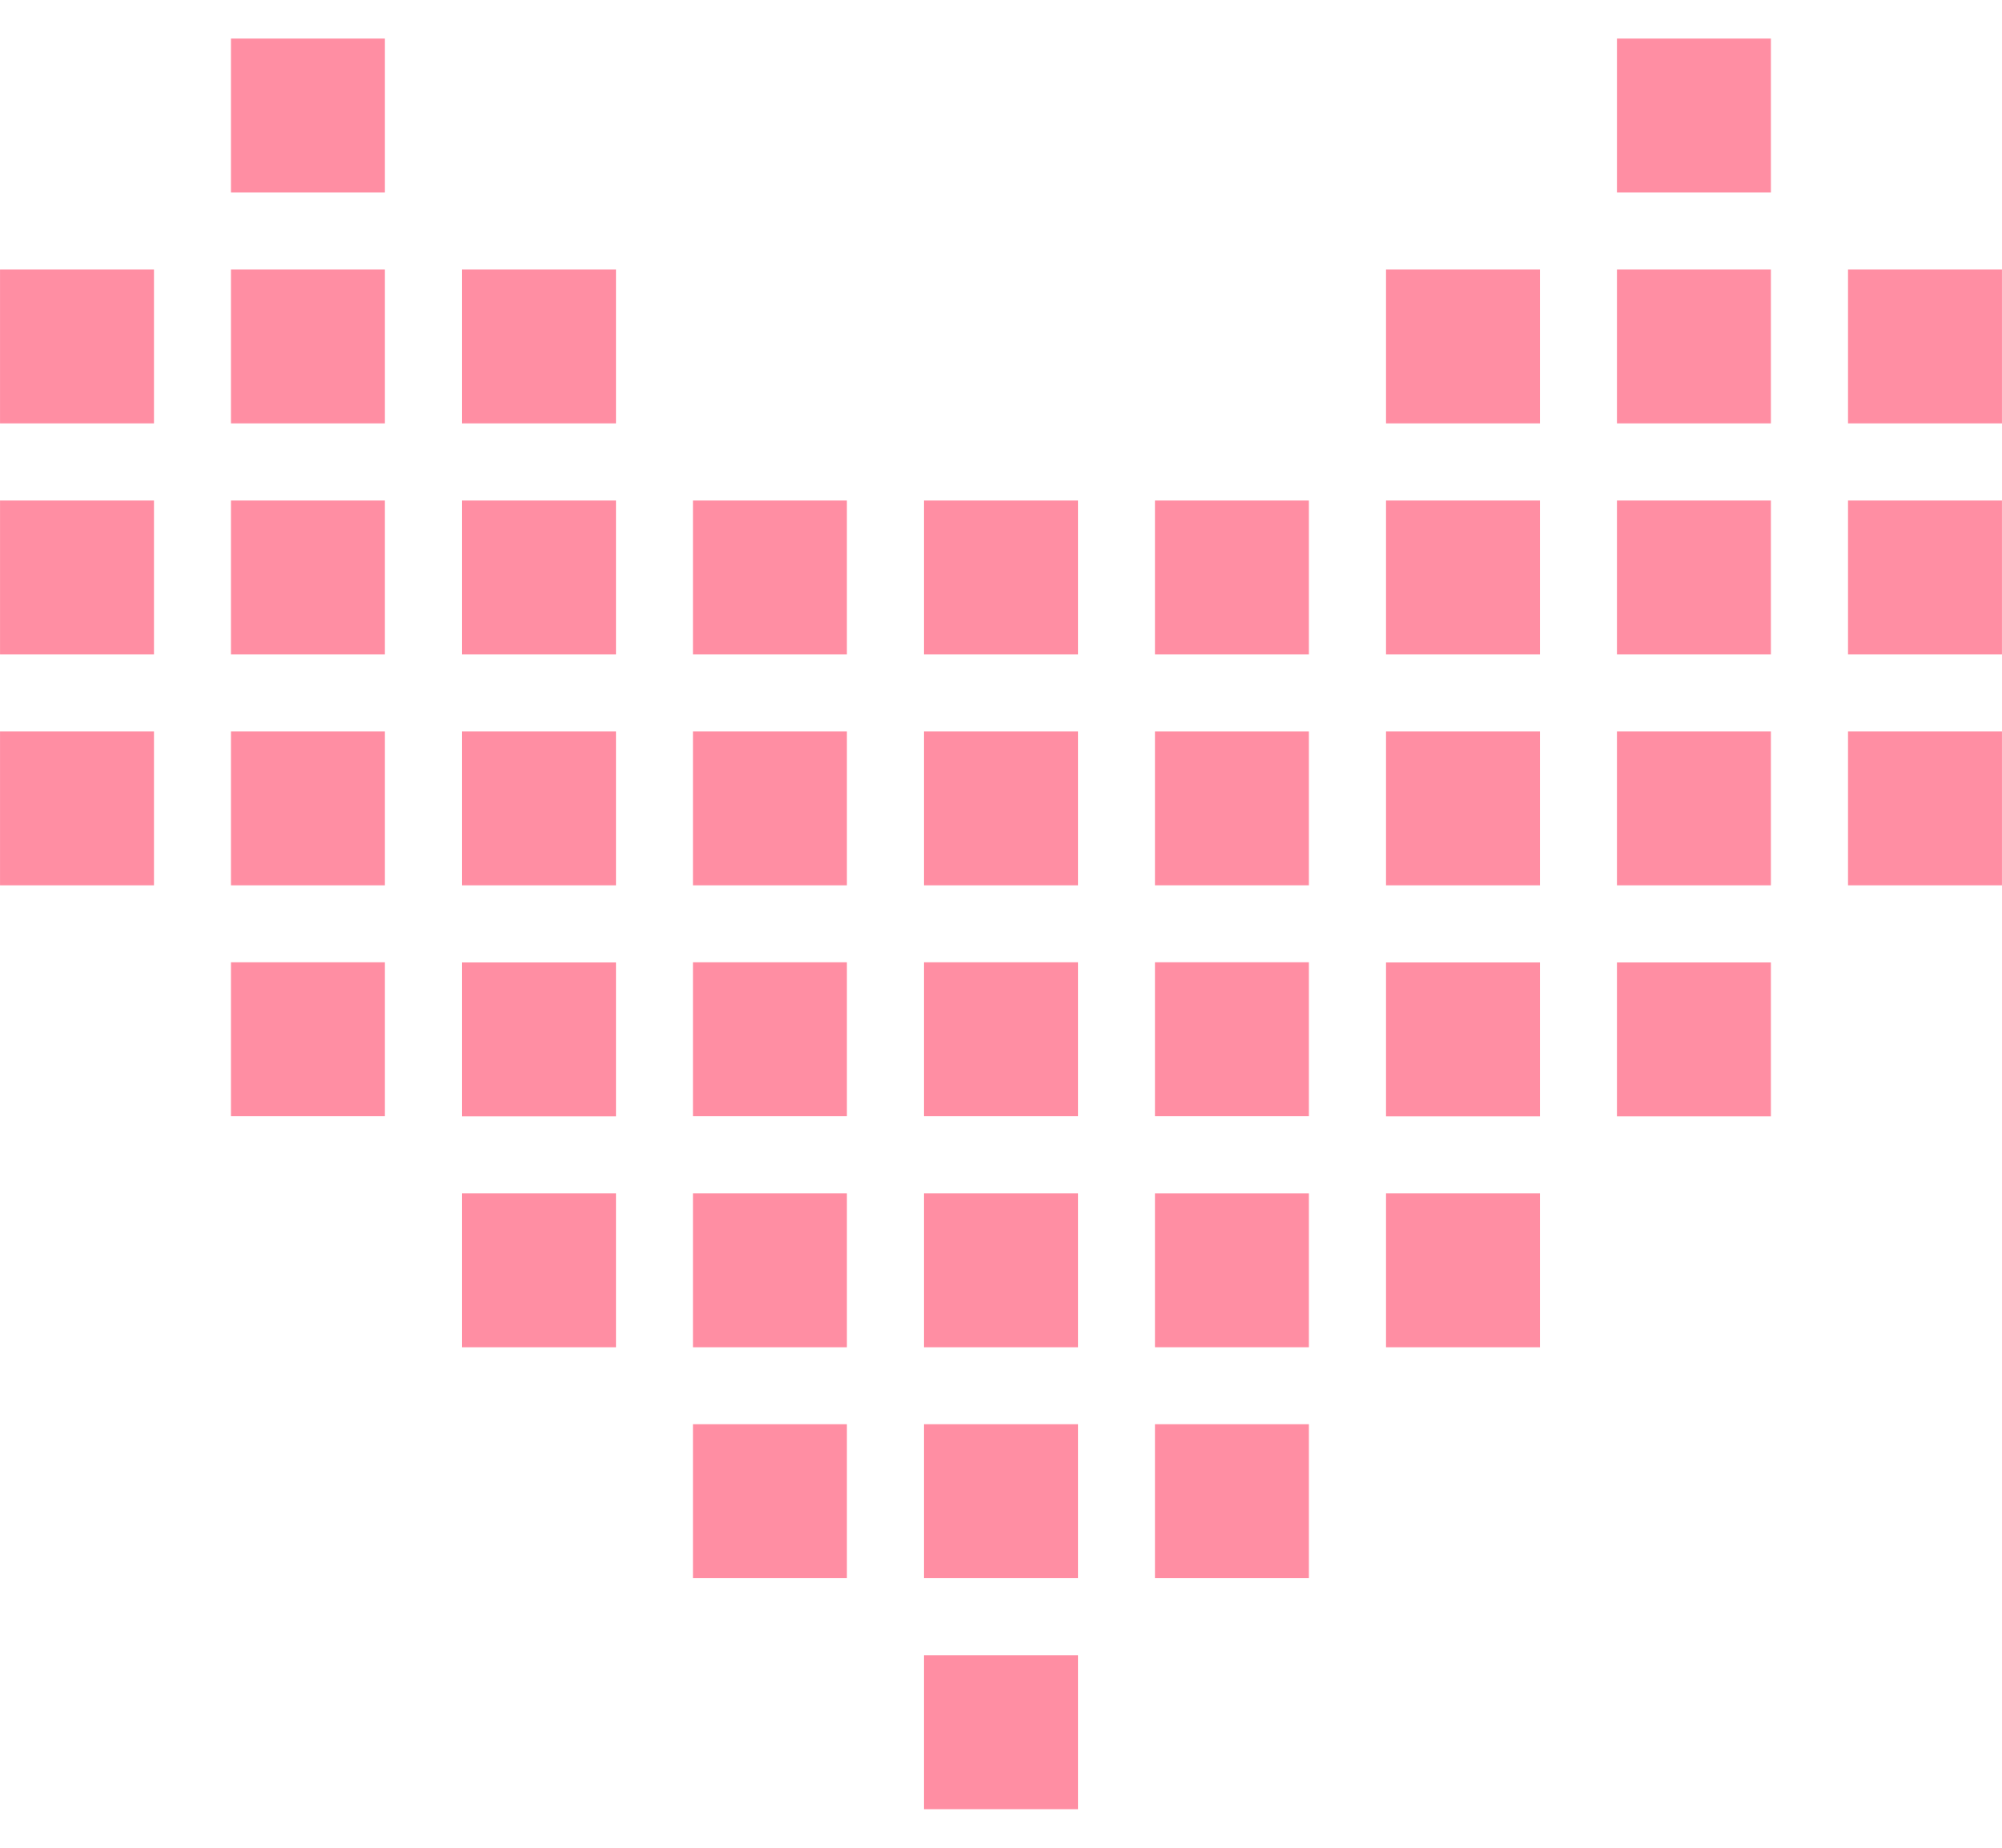
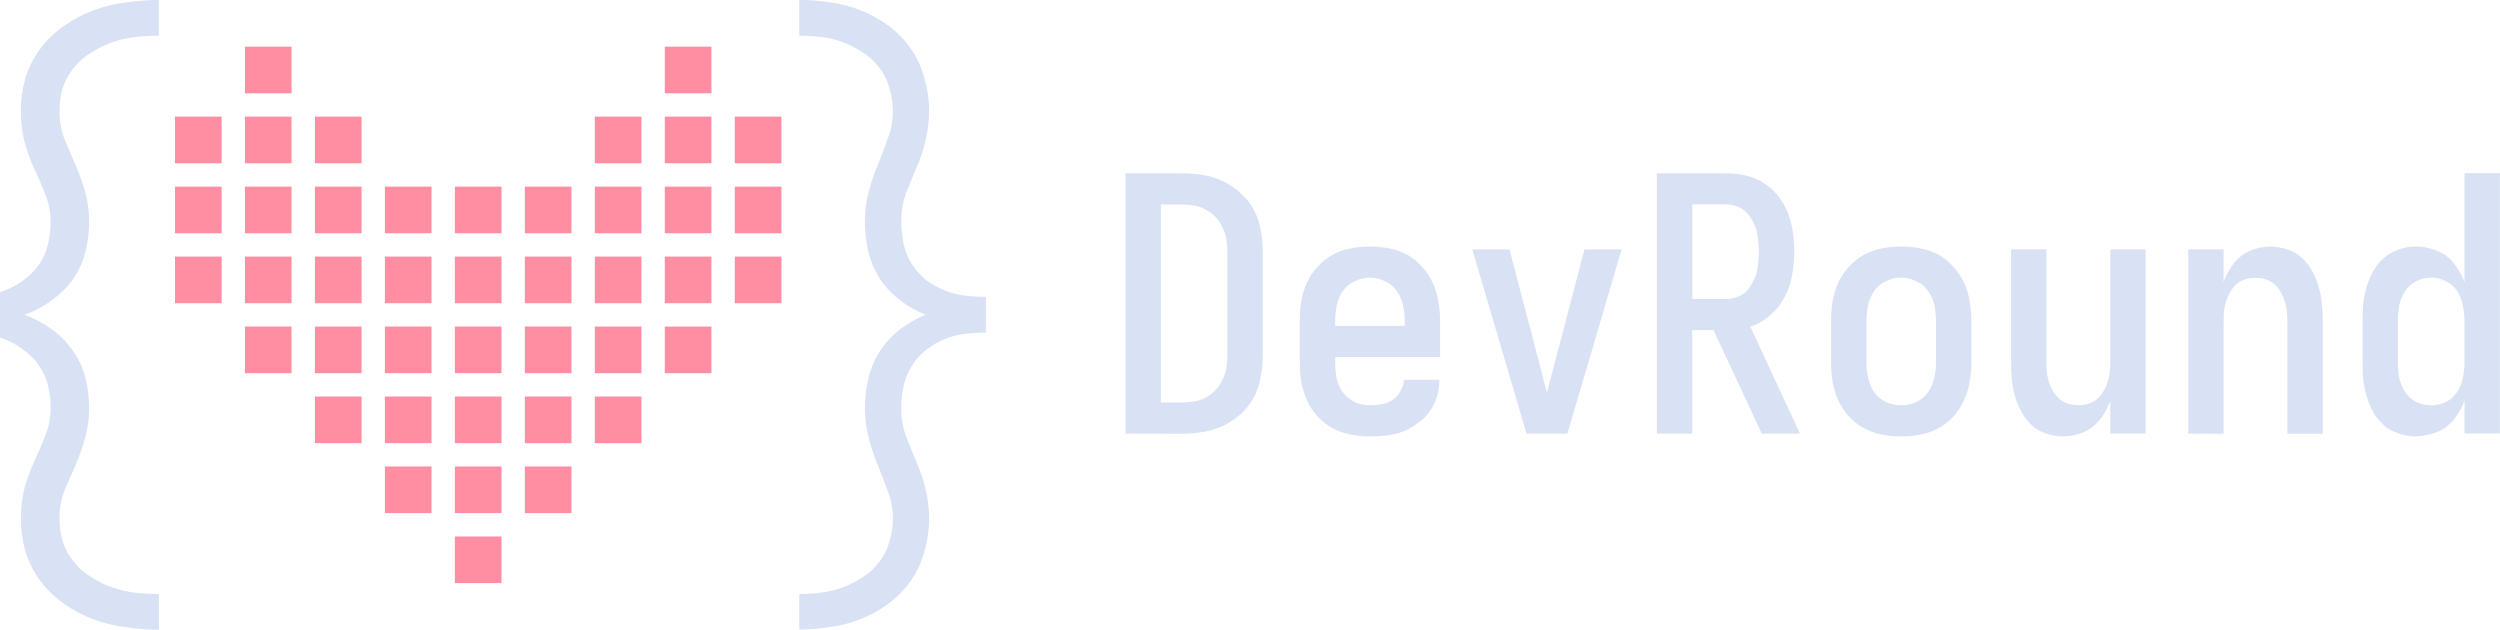
- <svg xmlns="http://www.w3.org/2000/svg" width="52" height="48" viewBox="0 0 13.758 12.7" version="1.1" id="svg1491">
+ <svg xmlns="http://www.w3.org/2000/svg" width="127.027" height="32" viewBox="0 0 33.609 8.467" version="1.1" id="svg1491">
  <defs id="defs1485" />
-   <g id="layer1" transform="translate(0,-284.3)">
-     <rect style="fill:#ff8ea3;fill-opacity:1;stroke:none;stroke-width:1.191;stroke-linejoin:round;stroke-miterlimit:4;stroke-dasharray:none;stroke-opacity:1" id="rect2038" width="1.058" height="1.058" x="1.587" y="284.565" rx="2.4295268e-06" ry="2.4295268e-06" />
-     <rect style="fill:#ff8ea3;fill-opacity:1;stroke:none;stroke-width:1.191;stroke-linejoin:round;stroke-miterlimit:4;stroke-dasharray:none;stroke-opacity:1" id="rect2038-3" width="1.058" height="1.058" x="1.9233703e-07" y="286.152" rx="2.4295268e-06" ry="2.4295268e-06" />
-     <rect style="fill:#ff8ea3;fill-opacity:1;stroke:none;stroke-width:1.191;stroke-linejoin:round;stroke-miterlimit:4;stroke-dasharray:none;stroke-opacity:1" id="rect2038-6" width="1.058" height="1.058" x="1.587" y="286.152" rx="2.4295268e-06" ry="2.4295268e-06" />
-     <rect style="fill:#ff8ea3;fill-opacity:1;stroke:none;stroke-width:1.191;stroke-linejoin:round;stroke-miterlimit:4;stroke-dasharray:none;stroke-opacity:1" id="rect2038-7" width="1.058" height="1.058" x="1.587" y="287.74" rx="2.4295268e-06" ry="2.4295268e-06" />
-     <rect style="fill:#ff8ea3;fill-opacity:1;stroke:none;stroke-width:1.191;stroke-linejoin:round;stroke-miterlimit:4;stroke-dasharray:none;stroke-opacity:1" id="rect2038-5" width="1.058" height="1.058" x="1.587" y="289.327" rx="2.4295268e-06" ry="2.4295268e-06" />
-     <rect style="fill:#ff8ea3;fill-opacity:1;stroke:none;stroke-width:1.191;stroke-linejoin:round;stroke-miterlimit:4;stroke-dasharray:none;stroke-opacity:1" id="rect2038-35" width="1.058" height="1.058" x="1.587" y="290.914" rx="2.4295268e-06" ry="2.4295268e-06" />
-     <rect style="fill:#ff8ea3;fill-opacity:1;stroke:none;stroke-width:1.191;stroke-linejoin:round;stroke-miterlimit:4;stroke-dasharray:none;stroke-opacity:1" id="rect2038-62" width="1.058" height="1.058" x="-6.1035527e-10" y="287.74" rx="2.4295268e-06" ry="2.4295268e-06" />
-     <rect style="fill:#ff8ea3;fill-opacity:1;stroke:none;stroke-width:1.191;stroke-linejoin:round;stroke-miterlimit:4;stroke-dasharray:none;stroke-opacity:1" id="rect2038-9" width="1.058" height="1.058" x="-6.1035527e-10" y="289.327" rx="2.4295268e-06" ry="2.4295268e-06" />
-     <rect style="fill:#ff8ea3;fill-opacity:1;stroke:none;stroke-width:1.191;stroke-linejoin:round;stroke-miterlimit:4;stroke-dasharray:none;stroke-opacity:1" id="rect2038-2" width="1.058" height="1.058" x="3.175" y="286.152" rx="2.4295268e-06" ry="2.4295268e-06" />
-     <rect style="fill:#ff8ea3;fill-opacity:1;stroke:none;stroke-width:1.191;stroke-linejoin:round;stroke-miterlimit:4;stroke-dasharray:none;stroke-opacity:1" id="rect2038-6-7" width="1.058" height="1.058" x="3.175" y="287.74" rx="2.4295268e-06" ry="2.4295268e-06" />
-     <rect style="fill:#ff8ea3;fill-opacity:1;stroke:none;stroke-width:1.191;stroke-linejoin:round;stroke-miterlimit:4;stroke-dasharray:none;stroke-opacity:1" id="rect2038-7-0" width="1.058" height="1.058" x="3.175" y="289.327" rx="2.4295268e-06" ry="2.4295268e-06" />
-     <rect style="fill:#ff8ea3;fill-opacity:1;stroke:none;stroke-width:1.191;stroke-linejoin:round;stroke-miterlimit:4;stroke-dasharray:none;stroke-opacity:1" id="rect2038-5-9" width="1.058" height="1.058" x="3.175" y="290.915" rx="2.4295268e-06" ry="2.4295268e-06" />
-     <rect style="fill:#ff8ea3;fill-opacity:1;stroke:none;stroke-width:1.191;stroke-linejoin:round;stroke-miterlimit:4;stroke-dasharray:none;stroke-opacity:1" id="rect2038-35-3" width="1.058" height="1.058" x="3.175" y="292.502" rx="2.4295268e-06" ry="2.4295268e-06" />
-     <rect style="fill:#ff8ea3;fill-opacity:1;stroke:none;stroke-width:1.191;stroke-linejoin:round;stroke-miterlimit:4;stroke-dasharray:none;stroke-opacity:1" id="rect2038-1" width="1.058" height="1.058" x="4.762" y="287.74" rx="2.4295268e-06" ry="2.4295268e-06" />
-     <rect style="fill:#ff8ea3;fill-opacity:1;stroke:none;stroke-width:1.191;stroke-linejoin:round;stroke-miterlimit:4;stroke-dasharray:none;stroke-opacity:1" id="rect2038-6-2" width="1.058" height="1.058" x="4.762" y="289.327" rx="2.4295268e-06" ry="2.4295268e-06" />
-     <rect style="fill:#ff8ea3;fill-opacity:1;stroke:none;stroke-width:1.191;stroke-linejoin:round;stroke-miterlimit:4;stroke-dasharray:none;stroke-opacity:1" id="rect2038-7-9" width="1.058" height="1.058" x="4.762" y="290.914" rx="2.4295268e-06" ry="2.4295268e-06" />
-     <rect style="fill:#ff8ea3;fill-opacity:1;stroke:none;stroke-width:1.191;stroke-linejoin:round;stroke-miterlimit:4;stroke-dasharray:none;stroke-opacity:1" id="rect2038-5-3" width="1.058" height="1.058" x="4.762" y="292.502" rx="2.4295268e-06" ry="2.4295268e-06" />
-     <rect style="fill:#ff8ea3;fill-opacity:1;stroke:none;stroke-width:1.191;stroke-linejoin:round;stroke-miterlimit:4;stroke-dasharray:none;stroke-opacity:1" id="rect2038-35-1" width="1.058" height="1.058" x="4.762" y="294.089" rx="2.4295268e-06" ry="2.4295268e-06" />
-     <rect style="fill:#ff8ea3;fill-opacity:1;stroke:none;stroke-width:1.191;stroke-linejoin:round;stroke-miterlimit:4;stroke-dasharray:none;stroke-opacity:1" id="rect2038-94" width="1.058" height="1.058" x="6.35" y="287.74" rx="2.4295268e-06" ry="2.4295268e-06" />
-     <rect style="fill:#ff8ea3;fill-opacity:1;stroke:none;stroke-width:1.191;stroke-linejoin:round;stroke-miterlimit:4;stroke-dasharray:none;stroke-opacity:1" id="rect2038-6-78" width="1.058" height="1.058" x="6.35" y="289.327" rx="2.4295268e-06" ry="2.4295268e-06" />
-     <rect style="fill:#ff8ea3;fill-opacity:1;stroke:none;stroke-width:1.191;stroke-linejoin:round;stroke-miterlimit:4;stroke-dasharray:none;stroke-opacity:1" id="rect2038-7-4" width="1.058" height="1.058" x="6.35" y="290.914" rx="2.4295268e-06" ry="2.4295268e-06" />
-     <rect style="fill:#ff8ea3;fill-opacity:1;stroke:none;stroke-width:1.191;stroke-linejoin:round;stroke-miterlimit:4;stroke-dasharray:none;stroke-opacity:1" id="rect2038-5-5" width="1.058" height="1.058" x="6.35" y="292.502" rx="2.4295268e-06" ry="2.4295268e-06" />
-     <rect style="fill:#ff8ea3;fill-opacity:1;stroke:none;stroke-width:1.191;stroke-linejoin:round;stroke-miterlimit:4;stroke-dasharray:none;stroke-opacity:1" id="rect2038-35-0" width="1.058" height="1.058" x="6.35" y="294.089" rx="2.4295268e-06" ry="2.4295268e-06" />
-     <rect style="fill:#ff8ea3;fill-opacity:1;stroke:none;stroke-width:1.191;stroke-linejoin:round;stroke-miterlimit:4;stroke-dasharray:none;stroke-opacity:1" id="rect2038-36" width="1.058" height="1.058" x="7.937" y="287.74" rx="2.4295268e-06" ry="2.4295268e-06" />
-     <rect style="fill:#ff8ea3;fill-opacity:1;stroke:none;stroke-width:1.191;stroke-linejoin:round;stroke-miterlimit:4;stroke-dasharray:none;stroke-opacity:1" id="rect2038-6-1" width="1.058" height="1.058" x="7.937" y="289.327" rx="2.4295268e-06" ry="2.4295268e-06" />
-     <rect style="fill:#ff8ea3;fill-opacity:1;stroke:none;stroke-width:1.191;stroke-linejoin:round;stroke-miterlimit:4;stroke-dasharray:none;stroke-opacity:1" id="rect2038-7-06" width="1.058" height="1.058" x="7.937" y="290.914" rx="2.4295268e-06" ry="2.4295268e-06" />
-     <rect style="fill:#ff8ea3;fill-opacity:1;stroke:none;stroke-width:1.191;stroke-linejoin:round;stroke-miterlimit:4;stroke-dasharray:none;stroke-opacity:1" id="rect2038-5-32" width="1.058" height="1.058" x="7.937" y="292.502" rx="2.4295268e-06" ry="2.4295268e-06" />
-     <rect style="fill:#ff8ea3;fill-opacity:1;stroke:none;stroke-width:1.191;stroke-linejoin:round;stroke-miterlimit:4;stroke-dasharray:none;stroke-opacity:1" id="rect2038-35-06" width="1.058" height="1.058" x="7.937" y="294.089" rx="2.4295268e-06" ry="2.4295268e-06" />
-     <rect style="fill:#ff8ea3;fill-opacity:1;stroke:none;stroke-width:1.191;stroke-linejoin:round;stroke-miterlimit:4;stroke-dasharray:none;stroke-opacity:1" id="rect2038-15" width="1.058" height="1.058" x="9.525" y="286.152" rx="2.4295268e-06" ry="2.4295268e-06" />
-     <rect style="fill:#ff8ea3;fill-opacity:1;stroke:none;stroke-width:1.191;stroke-linejoin:round;stroke-miterlimit:4;stroke-dasharray:none;stroke-opacity:1" id="rect2038-6-5" width="1.058" height="1.058" x="9.525" y="287.74" rx="2.4295268e-06" ry="2.4295268e-06" />
-     <rect style="fill:#ff8ea3;fill-opacity:1;stroke:none;stroke-width:1.191;stroke-linejoin:round;stroke-miterlimit:4;stroke-dasharray:none;stroke-opacity:1" id="rect2038-7-47" width="1.058" height="1.058" x="9.525" y="289.327" rx="2.4295268e-06" ry="2.4295268e-06" />
-     <rect style="fill:#ff8ea3;fill-opacity:1;stroke:none;stroke-width:1.191;stroke-linejoin:round;stroke-miterlimit:4;stroke-dasharray:none;stroke-opacity:1" id="rect2038-5-6" width="1.058" height="1.058" x="9.525" y="290.915" rx="2.4295268e-06" ry="2.4295268e-06" />
-     <rect style="fill:#ff8ea3;fill-opacity:1;stroke:none;stroke-width:1.191;stroke-linejoin:round;stroke-miterlimit:4;stroke-dasharray:none;stroke-opacity:1" id="rect2038-35-5" width="1.058" height="1.058" x="9.525" y="292.502" rx="2.4295268e-06" ry="2.4295268e-06" />
-     <rect style="fill:#ff8ea3;fill-opacity:1;stroke:none;stroke-width:1.191;stroke-linejoin:round;stroke-miterlimit:4;stroke-dasharray:none;stroke-opacity:1" id="rect2038-69" width="1.058" height="1.058" x="11.112" y="284.565" rx="2.4295268e-06" ry="2.4295268e-06" />
-     <rect style="fill:#ff8ea3;fill-opacity:1;stroke:none;stroke-width:1.191;stroke-linejoin:round;stroke-miterlimit:4;stroke-dasharray:none;stroke-opacity:1" id="rect2038-6-3" width="1.058" height="1.058" x="11.112" y="286.152" rx="2.4295268e-06" ry="2.4295268e-06" />
-     <rect style="fill:#ff8ea3;fill-opacity:1;stroke:none;stroke-width:1.191;stroke-linejoin:round;stroke-miterlimit:4;stroke-dasharray:none;stroke-opacity:1" id="rect2038-7-7" width="1.058" height="1.058" x="11.112" y="287.74" rx="2.4295268e-06" ry="2.4295268e-06" />
-     <rect style="fill:#ff8ea3;fill-opacity:1;stroke:none;stroke-width:1.191;stroke-linejoin:round;stroke-miterlimit:4;stroke-dasharray:none;stroke-opacity:1" id="rect2038-5-4" width="1.058" height="1.058" x="11.112" y="289.327" rx="2.4295268e-06" ry="2.4295268e-06" />
-     <rect style="fill:#ff8ea3;fill-opacity:1;stroke:none;stroke-width:1.191;stroke-linejoin:round;stroke-miterlimit:4;stroke-dasharray:none;stroke-opacity:1" id="rect2038-35-52" width="1.058" height="1.058" x="11.112" y="290.915" rx="2.4295268e-06" ry="2.4295268e-06" />
-     <rect style="fill:#ff8ea3;fill-opacity:1;stroke:none;stroke-width:1.191;stroke-linejoin:round;stroke-miterlimit:4;stroke-dasharray:none;stroke-opacity:1" id="rect2038-54" width="1.058" height="1.058" x="12.7" y="286.152" rx="2.4295268e-06" ry="2.4295268e-06" />
-     <rect style="fill:#ff8ea3;fill-opacity:1;stroke:none;stroke-width:1.191;stroke-linejoin:round;stroke-miterlimit:4;stroke-dasharray:none;stroke-opacity:1" id="rect2038-6-74" width="1.058" height="1.058" x="12.7" y="287.74" rx="2.4295268e-06" ry="2.4295268e-06" />
-     <rect style="fill:#ff8ea3;fill-opacity:1;stroke:none;stroke-width:1.191;stroke-linejoin:round;stroke-miterlimit:4;stroke-dasharray:none;stroke-opacity:1" id="rect2038-7-43" width="1.058" height="1.058" x="12.7" y="289.327" rx="2.4295268e-06" ry="2.4295268e-06" />
-     <rect style="fill:#ff8ea3;fill-opacity:1;stroke:none;stroke-width:1.191;stroke-linejoin:round;stroke-miterlimit:4;stroke-dasharray:none;stroke-opacity:1" id="rect2038-35-7" width="1.058" height="1.058" x="6.35" y="295.677" rx="2.4295268e-06" ry="2.4295268e-06" />
+   <g id="layer1" transform="translate(-7.079967,-286.4166)">
+     <g id="g27888" transform="matrix(0.5925924,0,0,0.5925924,9.43179,118.413)" style="stroke-width:1.688">
+       <rect style="fill:#ff8ea3;fill-opacity:1;stroke:none;stroke-width:2.009;stroke-linejoin:round;stroke-miterlimit:4;stroke-dasharray:none;stroke-opacity:1" id="rect2038" width="1.058" height="1.058" x="1.587" y="284.565" rx="4.0998275e-06" ry="4.0998275e-06" />
+       <rect style="fill:#ff8ea3;fill-opacity:1;stroke:none;stroke-width:2.009;stroke-linejoin:round;stroke-miterlimit:4;stroke-dasharray:none;stroke-opacity:1" id="rect2038-3" width="1.058" height="1.058" x="1.9233703e-07" y="286.152" rx="4.0998275e-06" ry="4.0998275e-06" />
+       <rect style="fill:#ff8ea3;fill-opacity:1;stroke:none;stroke-width:2.009;stroke-linejoin:round;stroke-miterlimit:4;stroke-dasharray:none;stroke-opacity:1" id="rect2038-6" width="1.058" height="1.058" x="1.587" y="286.152" rx="4.0998275e-06" ry="4.0998275e-06" />
+       <rect style="fill:#ff8ea3;fill-opacity:1;stroke:none;stroke-width:2.009;stroke-linejoin:round;stroke-miterlimit:4;stroke-dasharray:none;stroke-opacity:1" id="rect2038-7" width="1.058" height="1.058" x="1.587" y="287.74" rx="4.0998275e-06" ry="4.0998275e-06" />
+       <rect style="fill:#ff8ea3;fill-opacity:1;stroke:none;stroke-width:2.009;stroke-linejoin:round;stroke-miterlimit:4;stroke-dasharray:none;stroke-opacity:1" id="rect2038-5" width="1.058" height="1.058" x="1.587" y="289.327" rx="4.0998275e-06" ry="4.0998275e-06" />
+       <rect style="fill:#ff8ea3;fill-opacity:1;stroke:none;stroke-width:2.009;stroke-linejoin:round;stroke-miterlimit:4;stroke-dasharray:none;stroke-opacity:1" id="rect2038-35" width="1.058" height="1.058" x="1.587" y="290.914" rx="4.0998275e-06" ry="4.0998275e-06" />
+       <rect style="fill:#ff8ea3;fill-opacity:1;stroke:none;stroke-width:2.009;stroke-linejoin:round;stroke-miterlimit:4;stroke-dasharray:none;stroke-opacity:1" id="rect2038-62" width="1.058" height="1.058" x="-6.1035527e-10" y="287.74" rx="4.0998275e-06" ry="4.0998275e-06" />
+       <rect style="fill:#ff8ea3;fill-opacity:1;stroke:none;stroke-width:2.009;stroke-linejoin:round;stroke-miterlimit:4;stroke-dasharray:none;stroke-opacity:1" id="rect2038-9" width="1.058" height="1.058" x="-6.1035527e-10" y="289.327" rx="4.0998275e-06" ry="4.0998275e-06" />
+       <rect style="fill:#ff8ea3;fill-opacity:1;stroke:none;stroke-width:2.009;stroke-linejoin:round;stroke-miterlimit:4;stroke-dasharray:none;stroke-opacity:1" id="rect2038-2" width="1.058" height="1.058" x="3.175" y="286.152" rx="4.0998275e-06" ry="4.0998275e-06" />
+       <rect style="fill:#ff8ea3;fill-opacity:1;stroke:none;stroke-width:2.009;stroke-linejoin:round;stroke-miterlimit:4;stroke-dasharray:none;stroke-opacity:1" id="rect2038-6-7" width="1.058" height="1.058" x="3.175" y="287.74" rx="4.0998275e-06" ry="4.0998275e-06" />
+       <rect style="fill:#ff8ea3;fill-opacity:1;stroke:none;stroke-width:2.009;stroke-linejoin:round;stroke-miterlimit:4;stroke-dasharray:none;stroke-opacity:1" id="rect2038-7-0" width="1.058" height="1.058" x="3.175" y="289.327" rx="4.0998275e-06" ry="4.0998275e-06" />
+       <rect style="fill:#ff8ea3;fill-opacity:1;stroke:none;stroke-width:2.009;stroke-linejoin:round;stroke-miterlimit:4;stroke-dasharray:none;stroke-opacity:1" id="rect2038-5-9" width="1.058" height="1.058" x="3.175" y="290.915" rx="4.0998275e-06" ry="4.0998275e-06" />
+       <rect style="fill:#ff8ea3;fill-opacity:1;stroke:none;stroke-width:2.009;stroke-linejoin:round;stroke-miterlimit:4;stroke-dasharray:none;stroke-opacity:1" id="rect2038-35-3" width="1.058" height="1.058" x="3.175" y="292.502" rx="4.0998275e-06" ry="4.0998275e-06" />
+       <rect style="fill:#ff8ea3;fill-opacity:1;stroke:none;stroke-width:2.009;stroke-linejoin:round;stroke-miterlimit:4;stroke-dasharray:none;stroke-opacity:1" id="rect2038-1" width="1.058" height="1.058" x="4.762" y="287.74" rx="4.0998275e-06" ry="4.0998275e-06" />
+       <rect style="fill:#ff8ea3;fill-opacity:1;stroke:none;stroke-width:2.009;stroke-linejoin:round;stroke-miterlimit:4;stroke-dasharray:none;stroke-opacity:1" id="rect2038-6-2" width="1.058" height="1.058" x="4.762" y="289.327" rx="4.0998275e-06" ry="4.0998275e-06" />
+       <rect style="fill:#ff8ea3;fill-opacity:1;stroke:none;stroke-width:2.009;stroke-linejoin:round;stroke-miterlimit:4;stroke-dasharray:none;stroke-opacity:1" id="rect2038-7-9" width="1.058" height="1.058" x="4.762" y="290.914" rx="4.0998275e-06" ry="4.0998275e-06" />
+       <rect style="fill:#ff8ea3;fill-opacity:1;stroke:none;stroke-width:2.009;stroke-linejoin:round;stroke-miterlimit:4;stroke-dasharray:none;stroke-opacity:1" id="rect2038-5-3" width="1.058" height="1.058" x="4.762" y="292.502" rx="4.0998275e-06" ry="4.0998275e-06" />
+       <rect style="fill:#ff8ea3;fill-opacity:1;stroke:none;stroke-width:2.009;stroke-linejoin:round;stroke-miterlimit:4;stroke-dasharray:none;stroke-opacity:1" id="rect2038-35-1" width="1.058" height="1.058" x="4.762" y="294.089" rx="4.0998275e-06" ry="4.0998275e-06" />
+       <rect style="fill:#ff8ea3;fill-opacity:1;stroke:none;stroke-width:2.009;stroke-linejoin:round;stroke-miterlimit:4;stroke-dasharray:none;stroke-opacity:1" id="rect2038-94" width="1.058" height="1.058" x="6.35" y="287.74" rx="4.0998275e-06" ry="4.0998275e-06" />
+       <rect style="fill:#ff8ea3;fill-opacity:1;stroke:none;stroke-width:2.009;stroke-linejoin:round;stroke-miterlimit:4;stroke-dasharray:none;stroke-opacity:1" id="rect2038-6-78" width="1.058" height="1.058" x="6.35" y="289.327" rx="4.0998275e-06" ry="4.0998275e-06" />
+       <rect style="fill:#ff8ea3;fill-opacity:1;stroke:none;stroke-width:2.009;stroke-linejoin:round;stroke-miterlimit:4;stroke-dasharray:none;stroke-opacity:1" id="rect2038-7-4" width="1.058" height="1.058" x="6.35" y="290.914" rx="4.0998275e-06" ry="4.0998275e-06" />
+       <rect style="fill:#ff8ea3;fill-opacity:1;stroke:none;stroke-width:2.009;stroke-linejoin:round;stroke-miterlimit:4;stroke-dasharray:none;stroke-opacity:1" id="rect2038-5-5" width="1.058" height="1.058" x="6.35" y="292.502" rx="4.0998275e-06" ry="4.0998275e-06" />
+       <rect style="fill:#ff8ea3;fill-opacity:1;stroke:none;stroke-width:2.009;stroke-linejoin:round;stroke-miterlimit:4;stroke-dasharray:none;stroke-opacity:1" id="rect2038-35-0" width="1.058" height="1.058" x="6.35" y="294.089" rx="4.0998275e-06" ry="4.0998275e-06" />
+       <rect style="fill:#ff8ea3;fill-opacity:1;stroke:none;stroke-width:2.009;stroke-linejoin:round;stroke-miterlimit:4;stroke-dasharray:none;stroke-opacity:1" id="rect2038-36" width="1.058" height="1.058" x="7.937" y="287.74" rx="4.0998275e-06" ry="4.0998275e-06" />
+       <rect style="fill:#ff8ea3;fill-opacity:1;stroke:none;stroke-width:2.009;stroke-linejoin:round;stroke-miterlimit:4;stroke-dasharray:none;stroke-opacity:1" id="rect2038-6-1" width="1.058" height="1.058" x="7.937" y="289.327" rx="4.0998275e-06" ry="4.0998275e-06" />
+       <rect style="fill:#ff8ea3;fill-opacity:1;stroke:none;stroke-width:2.009;stroke-linejoin:round;stroke-miterlimit:4;stroke-dasharray:none;stroke-opacity:1" id="rect2038-7-06" width="1.058" height="1.058" x="7.937" y="290.914" rx="4.0998275e-06" ry="4.0998275e-06" />
+       <rect style="fill:#ff8ea3;fill-opacity:1;stroke:none;stroke-width:2.009;stroke-linejoin:round;stroke-miterlimit:4;stroke-dasharray:none;stroke-opacity:1" id="rect2038-5-32" width="1.058" height="1.058" x="7.937" y="292.502" rx="4.0998275e-06" ry="4.0998275e-06" />
+       <rect style="fill:#ff8ea3;fill-opacity:1;stroke:none;stroke-width:2.009;stroke-linejoin:round;stroke-miterlimit:4;stroke-dasharray:none;stroke-opacity:1" id="rect2038-35-06" width="1.058" height="1.058" x="7.937" y="294.089" rx="4.0998275e-06" ry="4.0998275e-06" />
+       <rect style="fill:#ff8ea3;fill-opacity:1;stroke:none;stroke-width:2.009;stroke-linejoin:round;stroke-miterlimit:4;stroke-dasharray:none;stroke-opacity:1" id="rect2038-15" width="1.058" height="1.058" x="9.525" y="286.152" rx="4.0998275e-06" ry="4.0998275e-06" />
+       <rect style="fill:#ff8ea3;fill-opacity:1;stroke:none;stroke-width:2.009;stroke-linejoin:round;stroke-miterlimit:4;stroke-dasharray:none;stroke-opacity:1" id="rect2038-6-5" width="1.058" height="1.058" x="9.525" y="287.74" rx="4.0998275e-06" ry="4.0998275e-06" />
+       <rect style="fill:#ff8ea3;fill-opacity:1;stroke:none;stroke-width:2.009;stroke-linejoin:round;stroke-miterlimit:4;stroke-dasharray:none;stroke-opacity:1" id="rect2038-7-47" width="1.058" height="1.058" x="9.525" y="289.327" rx="4.0998275e-06" ry="4.0998275e-06" />
+       <rect style="fill:#ff8ea3;fill-opacity:1;stroke:none;stroke-width:2.009;stroke-linejoin:round;stroke-miterlimit:4;stroke-dasharray:none;stroke-opacity:1" id="rect2038-5-6" width="1.058" height="1.058" x="9.525" y="290.915" rx="4.0998275e-06" ry="4.0998275e-06" />
+       <rect style="fill:#ff8ea3;fill-opacity:1;stroke:none;stroke-width:2.009;stroke-linejoin:round;stroke-miterlimit:4;stroke-dasharray:none;stroke-opacity:1" id="rect2038-35-5" width="1.058" height="1.058" x="9.525" y="292.502" rx="4.0998275e-06" ry="4.0998275e-06" />
+       <rect style="fill:#ff8ea3;fill-opacity:1;stroke:none;stroke-width:2.009;stroke-linejoin:round;stroke-miterlimit:4;stroke-dasharray:none;stroke-opacity:1" id="rect2038-69" width="1.058" height="1.058" x="11.112" y="284.565" rx="4.0998275e-06" ry="4.0998275e-06" />
+       <rect style="fill:#ff8ea3;fill-opacity:1;stroke:none;stroke-width:2.009;stroke-linejoin:round;stroke-miterlimit:4;stroke-dasharray:none;stroke-opacity:1" id="rect2038-6-3" width="1.058" height="1.058" x="11.112" y="286.152" rx="4.0998275e-06" ry="4.0998275e-06" />
+       <rect style="fill:#ff8ea3;fill-opacity:1;stroke:none;stroke-width:2.009;stroke-linejoin:round;stroke-miterlimit:4;stroke-dasharray:none;stroke-opacity:1" id="rect2038-7-7" width="1.058" height="1.058" x="11.112" y="287.74" rx="4.0998275e-06" ry="4.0998275e-06" />
+       <rect style="fill:#ff8ea3;fill-opacity:1;stroke:none;stroke-width:2.009;stroke-linejoin:round;stroke-miterlimit:4;stroke-dasharray:none;stroke-opacity:1" id="rect2038-5-4" width="1.058" height="1.058" x="11.112" y="289.327" rx="4.0998275e-06" ry="4.0998275e-06" />
+       <rect style="fill:#ff8ea3;fill-opacity:1;stroke:none;stroke-width:2.009;stroke-linejoin:round;stroke-miterlimit:4;stroke-dasharray:none;stroke-opacity:1" id="rect2038-35-52" width="1.058" height="1.058" x="11.112" y="290.915" rx="4.0998275e-06" ry="4.0998275e-06" />
+       <rect style="fill:#ff8ea3;fill-opacity:1;stroke:none;stroke-width:2.009;stroke-linejoin:round;stroke-miterlimit:4;stroke-dasharray:none;stroke-opacity:1" id="rect2038-54" width="1.058" height="1.058" x="12.7" y="286.152" rx="4.0998275e-06" ry="4.0998275e-06" />
+       <rect style="fill:#ff8ea3;fill-opacity:1;stroke:none;stroke-width:2.009;stroke-linejoin:round;stroke-miterlimit:4;stroke-dasharray:none;stroke-opacity:1" id="rect2038-6-74" width="1.058" height="1.058" x="12.7" y="287.74" rx="4.0998275e-06" ry="4.0998275e-06" />
+       <rect style="fill:#ff8ea3;fill-opacity:1;stroke:none;stroke-width:2.009;stroke-linejoin:round;stroke-miterlimit:4;stroke-dasharray:none;stroke-opacity:1" id="rect2038-7-43" width="1.058" height="1.058" x="12.7" y="289.327" rx="4.0998275e-06" ry="4.0998275e-06" />
+       <rect style="fill:#ff8ea3;fill-opacity:1;stroke:none;stroke-width:2.009;stroke-linejoin:round;stroke-miterlimit:4;stroke-dasharray:none;stroke-opacity:1" id="rect2038-35-7" width="1.058" height="1.058" x="6.35" y="295.677" rx="4.0998275e-06" ry="4.0998275e-06" />
+     </g>
+     <g aria-label="DevRound" id="text7600" style="font-weight:600;font-size:4.762px;line-height:110%;font-family:Iosevka;-inkscape-font-specification:'Iosevka Semi-Bold';letter-spacing:0px;word-spacing:0px;fill:#d9e2f4;stroke-width:0.265px">
+       <path d="m 22.21,292.246 v -3.5 h 0.762 q 0.143,0 0.286,0.024 0.143,0.024 0.271,0.086 0.129,0.062 0.233,0.162 0.11,0.095 0.176,0.224 0.067,0.124 0.09,0.267 0.029,0.143 0.029,0.286 v 1.405 q 0,0.143 -0.029,0.286 -0.024,0.143 -0.09,0.271 -0.067,0.124 -0.176,0.224 -0.105,0.095 -0.233,0.157 -0.129,0.062 -0.271,0.086 -0.143,0.024 -0.286,0.024 z m 0.476,-0.419 h 0.286 q 0.081,0 0.162,-0.014 0.086,-0.014 0.157,-0.052 0.076,-0.043 0.133,-0.105 0.057,-0.062 0.09,-0.133 0.038,-0.076 0.052,-0.157 0.014,-0.086 0.014,-0.167 v -1.405 q 0,-0.081 -0.014,-0.162 -0.014,-0.086 -0.052,-0.157 -0.033,-0.076 -0.09,-0.138 -0.057,-0.062 -0.133,-0.1 -0.071,-0.043 -0.157,-0.057 -0.081,-0.014 -0.162,-0.014 h -0.286 z" id="path24501" />
+       <path d="m 25.497,292.284 q -0.129,0 -0.257,-0.024 -0.129,-0.024 -0.243,-0.086 -0.114,-0.062 -0.205,-0.157 -0.086,-0.1 -0.143,-0.219 -0.052,-0.119 -0.076,-0.248 -0.019,-0.129 -0.019,-0.257 v -0.571 q 0,-0.129 0.019,-0.257 0.024,-0.129 0.076,-0.248 0.057,-0.119 0.143,-0.214 0.09,-0.1 0.205,-0.162 0.114,-0.062 0.243,-0.086 0.129,-0.024 0.257,-0.024 0.129,0 0.257,0.024 0.129,0.024 0.243,0.086 0.114,0.062 0.2,0.162 0.09,0.095 0.143,0.214 0.057,0.119 0.076,0.248 0.024,0.129 0.024,0.257 v 0.495 h -1.41 v 0.076 q 0,0.105 0.019,0.21 0.024,0.105 0.086,0.19 0.062,0.081 0.157,0.129 0.1,0.043 0.205,0.043 0.081,0 0.157,-0.014 0.081,-0.014 0.148,-0.057 0.067,-0.048 0.105,-0.119 0.043,-0.071 0.048,-0.152 h 0.476 q 0,0.114 -0.033,0.224 -0.033,0.11 -0.1,0.205 -0.067,0.09 -0.162,0.157 -0.09,0.067 -0.195,0.11 -0.105,0.038 -0.219,0.052 -0.114,0.014 -0.224,0.014 z m 0.467,-1.486 v -0.076 q 0,-0.105 -0.024,-0.21 -0.024,-0.105 -0.086,-0.186 -0.057,-0.086 -0.157,-0.129 -0.095,-0.048 -0.2,-0.048 -0.105,0 -0.205,0.048 -0.095,0.043 -0.157,0.129 -0.057,0.081 -0.081,0.186 -0.024,0.105 -0.024,0.21 v 0.076 z" id="path24503" />
+       <path d="m 27.602,292.246 -0.729,-2.476 h 0.5 l 0.433,1.653 q 0.019,0.067 0.033,0.138 0.019,0.067 0.038,0.133 0.019,-0.067 0.033,-0.133 0.019,-0.071 0.038,-0.138 l 0.433,-1.653 h 0.5 l -0.729,2.476 z" id="path24505" />
+       <path d="m 30.764,292.246 -0.648,-1.391 h -0.286 v 1.391 h -0.476 v -3.5 h 0.929 q 0.133,0 0.262,0.029 0.133,0.029 0.243,0.1 0.114,0.071 0.195,0.176 0.086,0.105 0.133,0.229 0.048,0.124 0.067,0.257 0.019,0.133 0.019,0.262 0,0.157 -0.029,0.314 -0.024,0.157 -0.1,0.295 -0.071,0.138 -0.195,0.248 -0.119,0.105 -0.267,0.152 l 0.667,1.438 z m -0.933,-1.81 h 0.452 q 0.076,0 0.143,-0.024 0.071,-0.024 0.124,-0.071 0.052,-0.052 0.086,-0.119 0.038,-0.067 0.057,-0.133 0.019,-0.071 0.024,-0.143 0.009,-0.071 0.009,-0.148 0,-0.071 -0.009,-0.143 -0.005,-0.071 -0.024,-0.143 -0.019,-0.071 -0.057,-0.133 -0.033,-0.067 -0.086,-0.114 -0.052,-0.052 -0.124,-0.076 -0.067,-0.024 -0.143,-0.024 h -0.452 z" id="path24507" />
+       <path d="m 32.64,292.284 q -0.129,0 -0.257,-0.024 -0.129,-0.024 -0.243,-0.086 -0.114,-0.062 -0.205,-0.157 -0.086,-0.1 -0.143,-0.219 -0.052,-0.119 -0.076,-0.248 -0.019,-0.129 -0.019,-0.257 v -0.571 q 0,-0.129 0.019,-0.257 0.024,-0.129 0.076,-0.248 0.057,-0.119 0.143,-0.214 0.09,-0.1 0.205,-0.162 0.114,-0.062 0.243,-0.086 0.129,-0.024 0.257,-0.024 0.129,0 0.257,0.024 0.129,0.024 0.243,0.086 0.114,0.062 0.2,0.162 0.09,0.095 0.143,0.214 0.057,0.119 0.076,0.248 0.024,0.129 0.024,0.257 v 0.571 q 0,0.129 -0.024,0.257 -0.019,0.129 -0.076,0.248 -0.052,0.119 -0.143,0.219 -0.086,0.095 -0.2,0.157 -0.114,0.062 -0.243,0.086 -0.129,0.024 -0.257,0.024 z m 0,-0.419 q 0.105,0 0.2,-0.043 0.1,-0.048 0.157,-0.129 0.062,-0.086 0.086,-0.19 0.024,-0.105 0.024,-0.21 v -0.571 q 0,-0.105 -0.024,-0.21 -0.024,-0.105 -0.086,-0.186 -0.057,-0.086 -0.157,-0.129 -0.095,-0.048 -0.2,-0.048 -0.105,0 -0.205,0.048 -0.095,0.043 -0.157,0.129 -0.057,0.081 -0.081,0.186 -0.024,0.105 -0.024,0.21 v 0.571 q 0,0.105 0.024,0.21 0.024,0.105 0.081,0.19 0.062,0.081 0.157,0.129 0.1,0.043 0.205,0.043 z" id="path24509" />
+       <path d="m 34.821,292.284 q -0.114,0 -0.229,-0.038 -0.11,-0.033 -0.195,-0.11 -0.081,-0.076 -0.138,-0.176 -0.057,-0.105 -0.09,-0.214 -0.029,-0.11 -0.043,-0.224 -0.009,-0.114 -0.009,-0.229 v -1.524 h 0.476 v 1.524 q 0,0.067 0.005,0.133 0.009,0.067 0.029,0.133 0.024,0.062 0.057,0.124 0.038,0.057 0.086,0.1 0.052,0.043 0.119,0.062 0.067,0.019 0.133,0.019 0.067,0 0.133,-0.019 0.067,-0.019 0.114,-0.062 0.052,-0.043 0.086,-0.1 0.038,-0.062 0.057,-0.124 0.024,-0.067 0.029,-0.133 0.009,-0.067 0.009,-0.133 v -1.524 h 0.476 v 2.476 H 35.45 v -0.438 q -0.038,0.1 -0.095,0.191 -0.057,0.09 -0.143,0.157 -0.081,0.067 -0.186,0.095 -0.1,0.033 -0.205,0.033 z" id="path24511" />
+       <path d="m 36.498,292.246 v -2.476 h 0.476 v 0.438 q 0.038,-0.1 0.095,-0.191 0.057,-0.09 0.138,-0.157 0.086,-0.067 0.186,-0.095 0.105,-0.033 0.21,-0.033 0.114,0 0.224,0.038 0.114,0.033 0.195,0.11 0.086,0.076 0.143,0.181 0.057,0.1 0.086,0.21 0.033,0.11 0.043,0.224 0.014,0.114 0.014,0.229 v 1.524 H 37.831 v -1.524 q 0,-0.067 -0.009,-0.133 -0.005,-0.067 -0.029,-0.129 -0.019,-0.067 -0.057,-0.124 -0.033,-0.062 -0.086,-0.105 -0.048,-0.043 -0.114,-0.062 -0.067,-0.019 -0.133,-0.019 -0.067,0 -0.133,0.019 -0.067,0.019 -0.119,0.062 -0.048,0.043 -0.086,0.105 -0.033,0.057 -0.057,0.124 -0.019,0.062 -0.029,0.129 -0.005,0.067 -0.005,0.133 v 1.524 z" id="path24513" />
+       <path d="m 39.565,292.284 q -0.119,0 -0.233,-0.038 -0.11,-0.033 -0.195,-0.105 -0.086,-0.076 -0.148,-0.176 -0.057,-0.105 -0.09,-0.214 -0.033,-0.11 -0.048,-0.224 -0.009,-0.119 -0.009,-0.233 v -0.571 q 0,-0.114 0.009,-0.229 0.014,-0.119 0.048,-0.229 0.033,-0.11 0.09,-0.21 0.062,-0.105 0.148,-0.176 0.086,-0.076 0.195,-0.11 0.114,-0.038 0.233,-0.038 0.105,0 0.21,0.033 0.11,0.029 0.195,0.095 0.086,0.067 0.143,0.157 0.062,0.09 0.1,0.195 v -1.467 h 0.476 v 3.5 h -0.476 v -0.443 q -0.038,0.105 -0.1,0.195 -0.057,0.09 -0.143,0.157 -0.086,0.067 -0.195,0.095 -0.105,0.033 -0.21,0.033 z m 0.2,-0.419 q 0.105,0 0.195,-0.043 0.095,-0.048 0.152,-0.133 0.057,-0.086 0.076,-0.186 0.024,-0.105 0.024,-0.21 v -0.571 q 0,-0.105 -0.024,-0.205 -0.019,-0.105 -0.076,-0.191 -0.057,-0.086 -0.152,-0.129 -0.09,-0.048 -0.195,-0.048 -0.105,0 -0.2,0.048 -0.09,0.043 -0.148,0.129 -0.057,0.086 -0.081,0.191 -0.019,0.1 -0.019,0.205 v 0.571 q 0,0.105 0.019,0.21 0.024,0.1 0.081,0.186 0.057,0.086 0.148,0.133 0.095,0.043 0.2,0.043 z" id="path24515" />
+     </g>
+     <g aria-label="{" transform="matrix(0.9958489,0,0,1.004168,-0.52916,0)" id="text7600-3" style="font-weight:300;font-size:8.551px;line-height:110%;font-family:Iosevka;-inkscape-font-specification:'Iosevka, Light';letter-spacing:0px;word-spacing:0px;fill:#d9e2f4;stroke-width:0.265px">
+       <path d="m 9.786,293.659 q -0.222,0 -0.445,-0.034 -0.222,-0.026 -0.436,-0.103 -0.205,-0.077 -0.393,-0.205 -0.188,-0.128 -0.325,-0.308 -0.137,-0.18 -0.205,-0.402 -0.06,-0.214 -0.06,-0.436 0,-0.197 0.043,-0.385 0.051,-0.188 0.128,-0.359 0.086,-0.18 0.154,-0.359 0.077,-0.18 0.077,-0.376 0,-0.145 -0.034,-0.291 -0.034,-0.154 -0.12,-0.274 -0.086,-0.128 -0.214,-0.214 -0.12,-0.094 -0.257,-0.145 -0.137,-0.051 -0.291,-0.068 -0.145,-0.017 -0.291,-0.017 l -0.009,-0.111 v -0.368 q 0.154,0 0.299,-0.017 0.154,-0.017 0.291,-0.068 0.137,-0.051 0.257,-0.137 0.128,-0.094 0.214,-0.214 0.086,-0.128 0.12,-0.274 0.034,-0.154 0.034,-0.299 0,-0.197 -0.077,-0.376 -0.068,-0.18 -0.154,-0.351 -0.077,-0.18 -0.128,-0.368 -0.043,-0.188 -0.043,-0.385 0,-0.222 0.06,-0.436 0.068,-0.222 0.205,-0.402 0.137,-0.18 0.325,-0.308 0.188,-0.128 0.393,-0.205 0.214,-0.077 0.436,-0.103 0.222,-0.034 0.445,-0.034 v 0.479 q -0.154,0 -0.316,0.017 -0.154,0.017 -0.308,0.068 -0.145,0.051 -0.282,0.137 -0.137,0.077 -0.239,0.205 -0.103,0.12 -0.154,0.274 -0.043,0.154 -0.043,0.308 0,0.197 0.068,0.376 0.077,0.18 0.154,0.359 0.077,0.171 0.128,0.359 0.051,0.188 0.051,0.385 0,0.205 -0.051,0.41 -0.051,0.197 -0.171,0.368 -0.12,0.162 -0.291,0.282 -0.171,0.12 -0.359,0.188 0.188,0.068 0.359,0.188 0.171,0.12 0.291,0.291 0.12,0.162 0.171,0.368 0.051,0.197 0.051,0.402 0,0.197 -0.051,0.385 -0.051,0.188 -0.128,0.368 -0.077,0.171 -0.154,0.351 -0.068,0.18 -0.068,0.376 0,0.154 0.043,0.308 0.051,0.154 0.154,0.274 0.103,0.128 0.239,0.205 0.137,0.086 0.282,0.137 0.154,0.051 0.308,0.068 0.162,0.017 0.316,0.017 z" id="path24521" />
+     </g>
+     <g aria-label="}" transform="matrix(0.9661159,0,0,1.035073,0.3968409,0)" id="text7600-3-3" style="font-weight:300;font-size:8.296px;line-height:110%;font-family:Iosevka;-inkscape-font-specification:'Iosevka, Light';letter-spacing:0px;word-spacing:0px;fill:#d9e2f4;stroke-width:0.265px">
+       <path d="m 18.039,284.891 v -0.465 q 0.149,0 0.299,-0.017 0.158,-0.017 0.299,-0.066 0.149,-0.05 0.282,-0.133 0.133,-0.075 0.232,-0.199 0.1,-0.116 0.141,-0.265 0.05,-0.149 0.05,-0.299 0,-0.191 -0.075,-0.365 -0.066,-0.174 -0.141,-0.34 -0.075,-0.174 -0.124,-0.357 -0.05,-0.182 -0.05,-0.373 0,-0.199 0.05,-0.39 0.05,-0.199 0.166,-0.357 0.116,-0.166 0.282,-0.282 0.166,-0.116 0.348,-0.183 -0.183,-0.066 -0.348,-0.183 -0.166,-0.116 -0.282,-0.274 -0.116,-0.166 -0.166,-0.357 -0.05,-0.199 -0.05,-0.398 0,-0.191 0.05,-0.373 0.05,-0.183 0.124,-0.348 0.075,-0.174 0.141,-0.348 0.075,-0.174 0.075,-0.365 0,-0.149 -0.05,-0.299 -0.041,-0.149 -0.141,-0.265 -0.1,-0.124 -0.232,-0.199 -0.133,-0.083 -0.282,-0.133 -0.141,-0.05 -0.299,-0.066 -0.149,-0.017 -0.299,-0.017 v -0.465 q 0.216,0 0.431,0.033 0.216,0.025 0.415,0.1 0.207,0.075 0.39,0.199 0.183,0.124 0.315,0.299 0.133,0.174 0.191,0.39 0.066,0.207 0.066,0.423 0,0.191 -0.05,0.373 -0.041,0.182 -0.124,0.357 -0.075,0.166 -0.149,0.34 -0.066,0.174 -0.066,0.365 0,0.141 0.033,0.29 0.033,0.141 0.116,0.265 0.083,0.116 0.199,0.207 0.124,0.083 0.257,0.133 0.133,0.05 0.274,0.066 0.149,0.017 0.299,0.017 v 0.465 q -0.149,0 -0.299,0.017 -0.141,0.017 -0.274,0.066 -0.133,0.05 -0.257,0.141 -0.116,0.083 -0.199,0.207 -0.083,0.116 -0.116,0.265 -0.033,0.141 -0.033,0.282 0,0.191 0.066,0.365 0.075,0.174 0.149,0.348 0.083,0.166 0.124,0.348 0.05,0.182 0.05,0.373 0,0.216 -0.066,0.423 -0.058,0.216 -0.191,0.39 -0.133,0.174 -0.315,0.299 -0.183,0.124 -0.39,0.199 -0.199,0.075 -0.415,0.1 -0.216,0.033 -0.431,0.033 z" id="path24518" />
+     </g>
  </g>
</svg>
